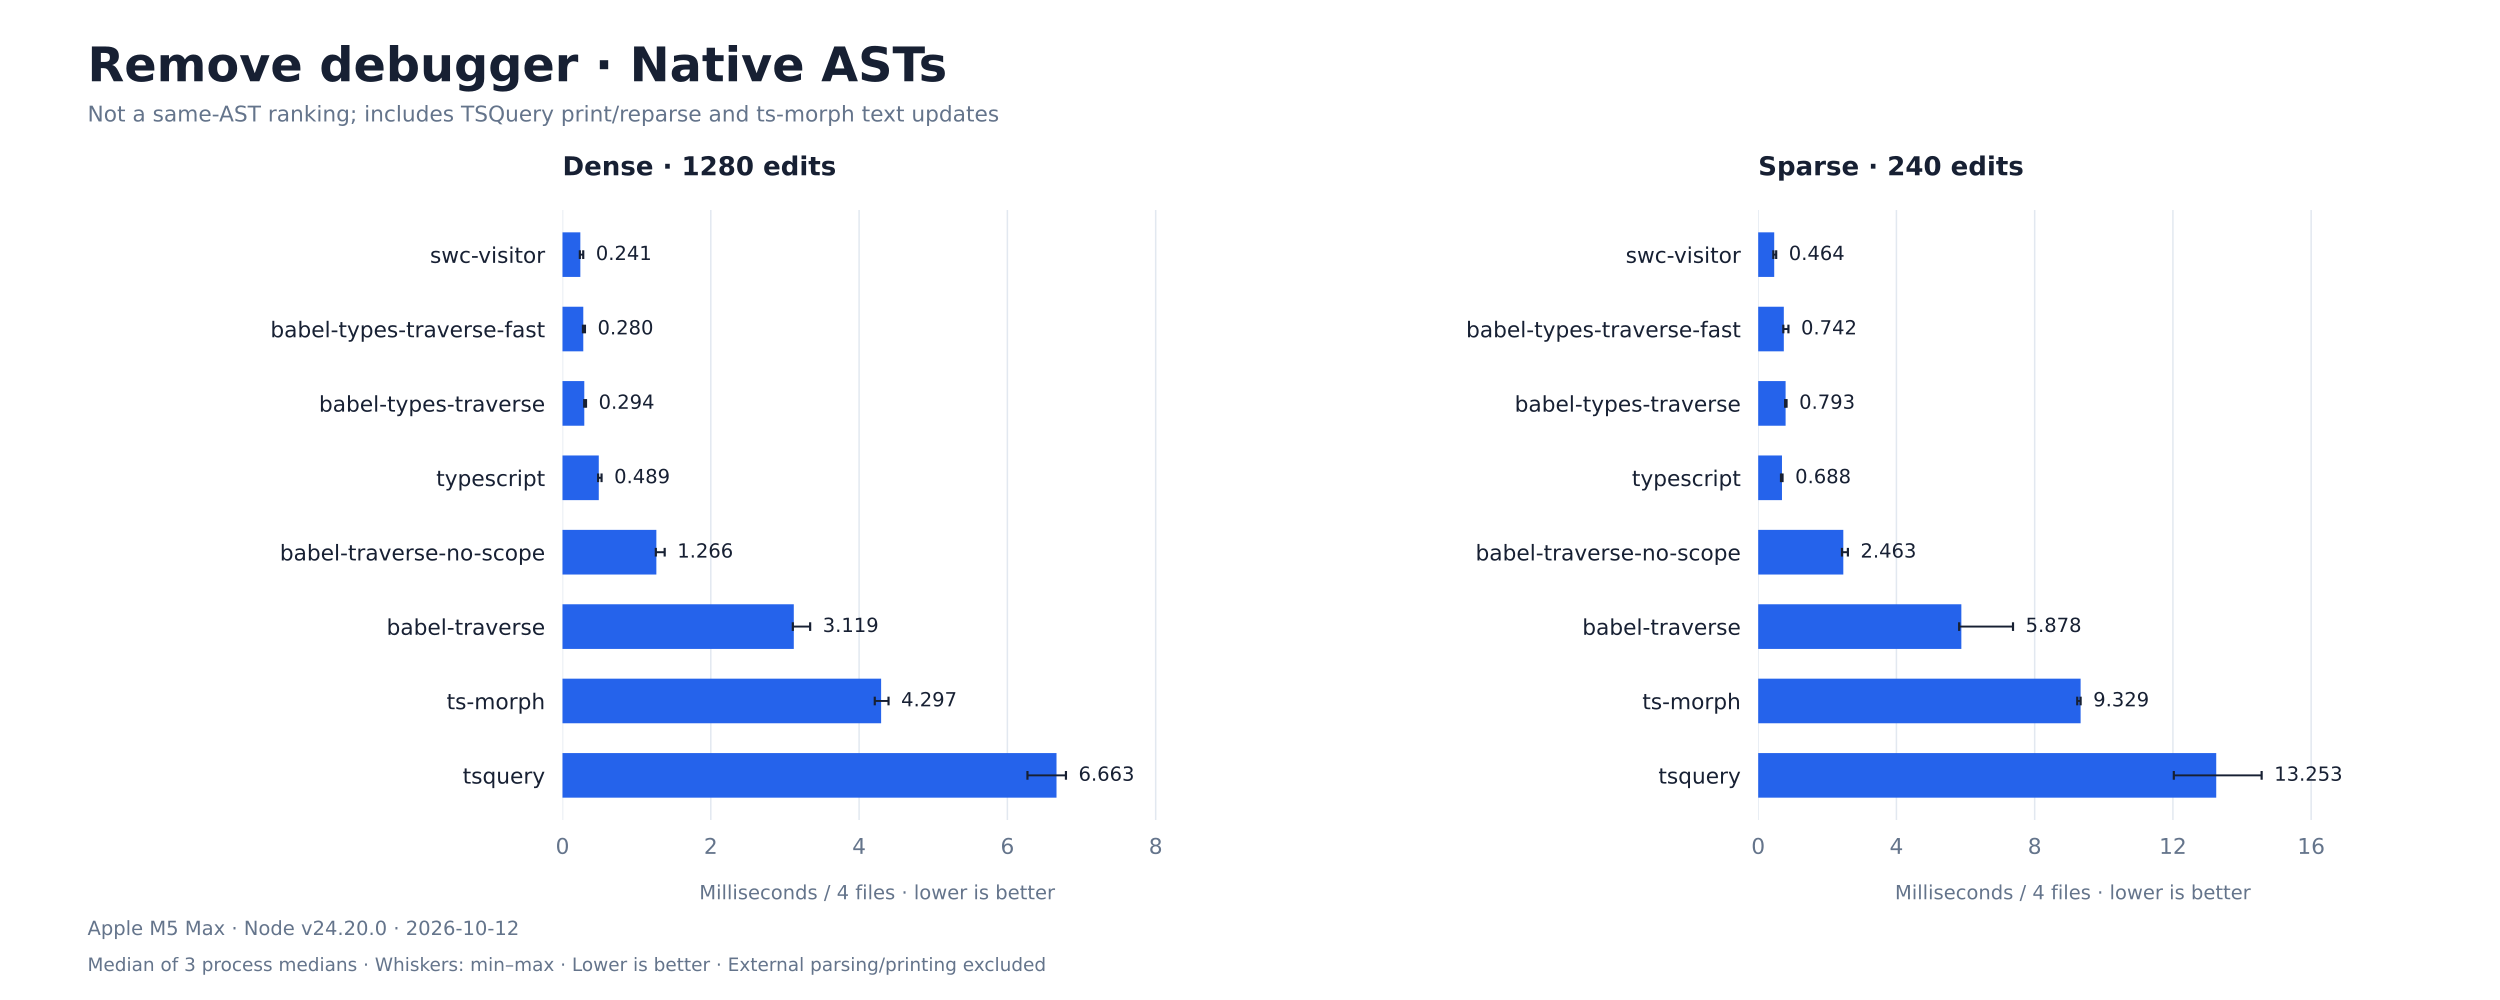
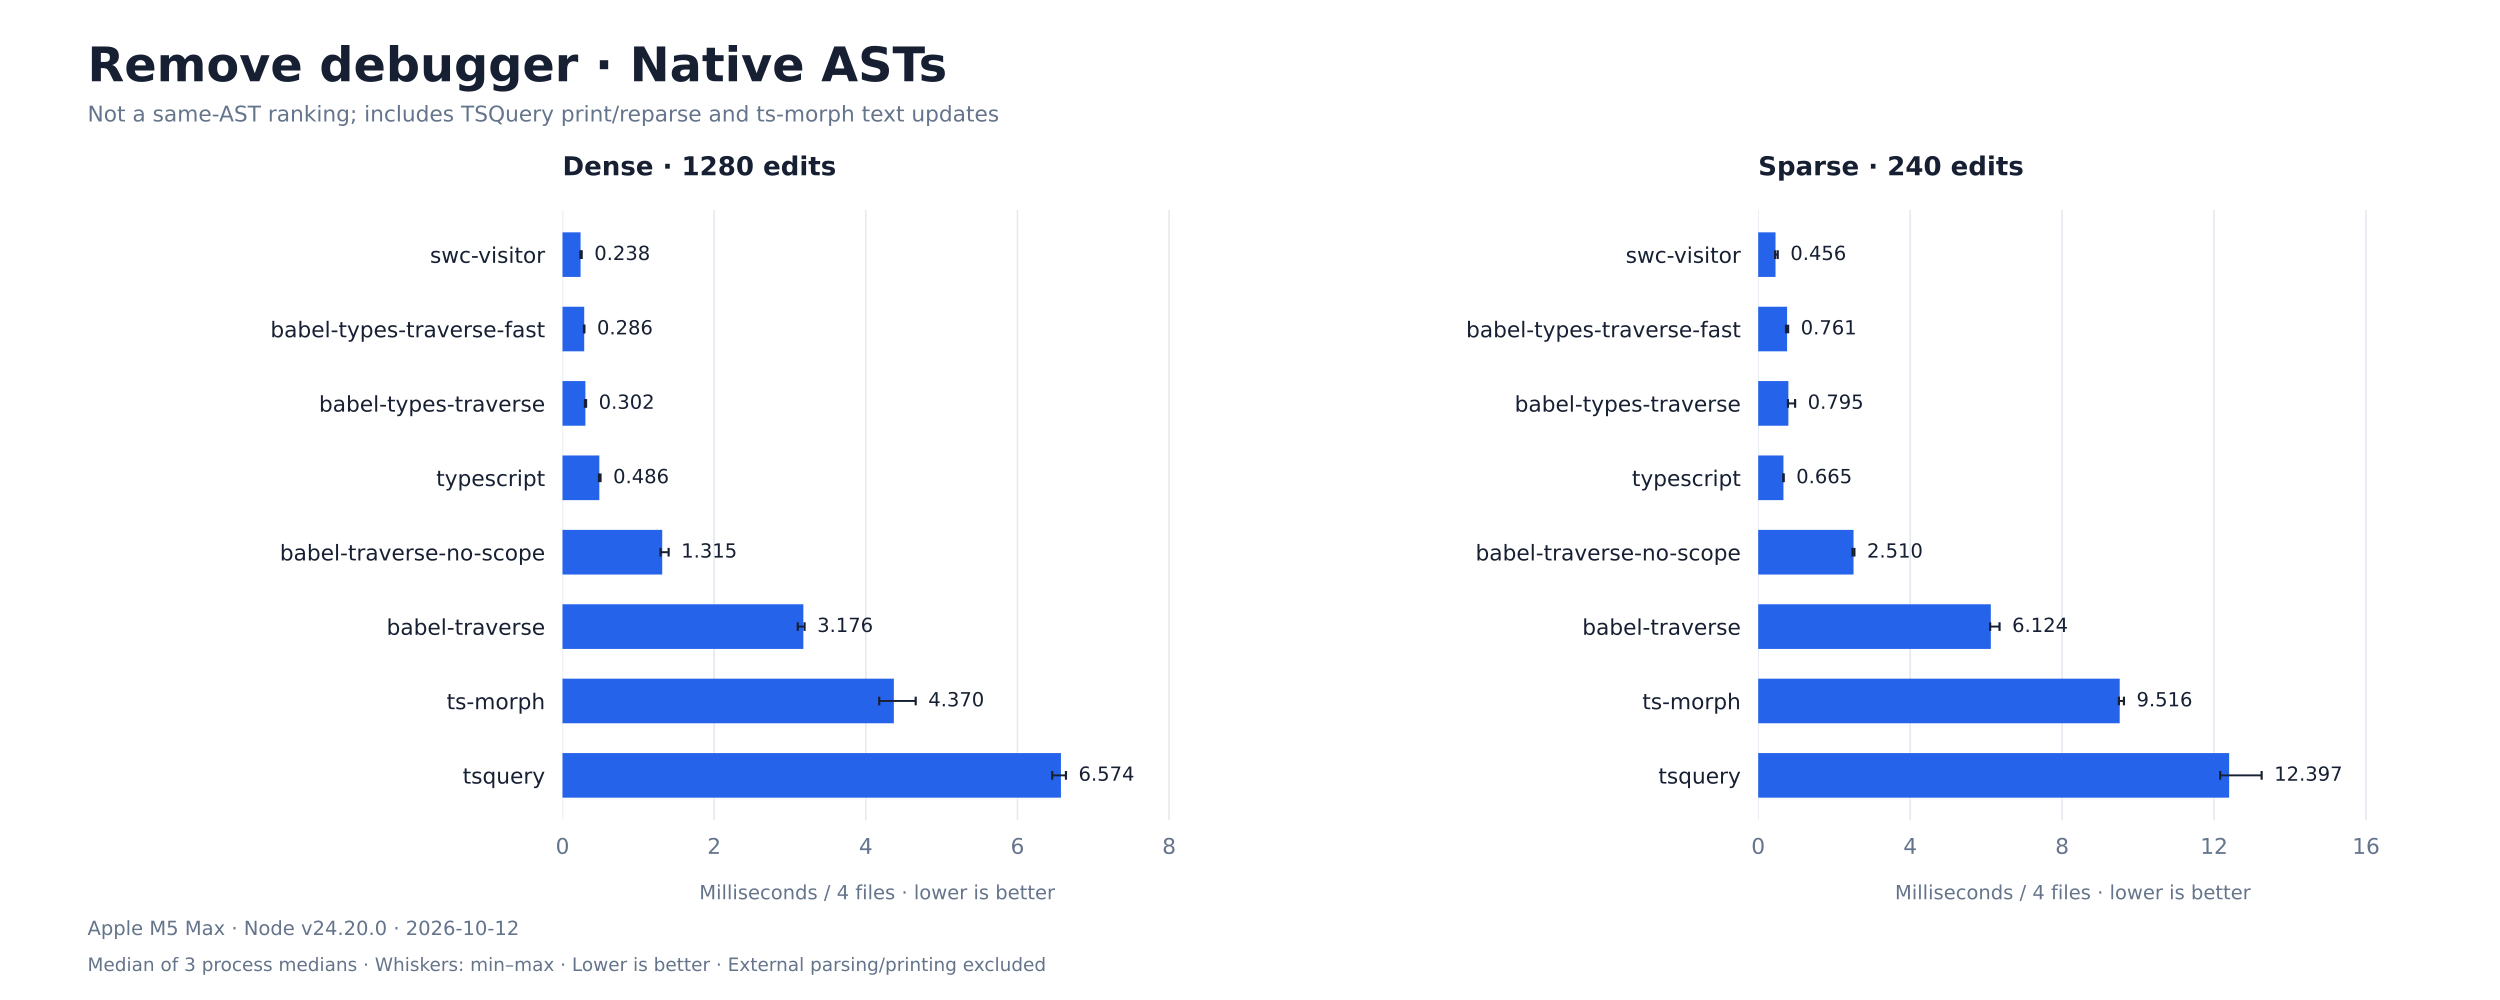
<svg xmlns="http://www.w3.org/2000/svg" xmlns:xlink="http://www.w3.org/1999/xlink" width="1152pt" height="460.8pt" viewBox="0 0 1152 460.8" version="1.1">
  <defs>
    <style type="text/css">*{stroke-linejoin: round; stroke-linecap: butt}</style>
  </defs>
  <g id="figure_1">
    <g id="patch_1">
      <path d="M 0 460.8 L 1152 460.8 L 1152 0 L 0 0 z " style="fill: #ffffff" />
    </g>
    <g id="axes_1">
      <g id="patch_2">
        <path d="M 259.2 377.856 L 549.186 377.856 L 549.186 96.768 L 259.2 96.768 z " style="fill: #ffffff" />
      </g>
      <g id="matplotlib.axis_1">
        <g id="xtick_1">
          <g id="line2d_1">
            <path d="M 259.2 377.856 L 259.2 96.768 " clip-path="url(#p7ad6d17c55)" style="fill: none; stroke: #e2e8f0; stroke-width: 0.7; stroke-linecap: square" />
          </g>
          <g id="line2d_2" />
          <g id="text_1">
            <text style="fill: #64748b; font: 10px 'DejaVu Sans'; text-anchor: middle" x="259.2" y="393.454" transform="rotate(-0 259.2 393.4544)">0</text>
          </g>
        </g>
        <g id="xtick_2">
          <g id="line2d_3">
-             <path d="M 327.534 377.856 L 327.534 96.768 " clip-path="url(#p7ad6d17c55)" style="fill: none; stroke: #e2e8f0; stroke-width: 0.7; stroke-linecap: square" />
+             <path d="M 329.081 377.856 L 329.081 96.768 " clip-path="url(#p7ad6d17c55)" style="fill: none; stroke: #e2e8f0; stroke-width: 0.7; stroke-linecap: square" />
          </g>
          <g id="line2d_4" />
          <g id="text_2">
-             <text style="fill: #64748b; font: 10px 'DejaVu Sans'; text-anchor: middle" x="327.534" y="393.454" transform="rotate(-0 327.5342 393.4544)">2</text>
+             <text style="fill: #64748b; font: 10px 'DejaVu Sans'; text-anchor: middle" x="329.081" y="393.454" transform="rotate(-0 329.0812 393.4544)">2</text>
          </g>
        </g>
        <g id="xtick_3">
          <g id="line2d_5">
-             <path d="M 395.868 377.856 L 395.868 96.768 " clip-path="url(#p7ad6d17c55)" style="fill: none; stroke: #e2e8f0; stroke-width: 0.7; stroke-linecap: square" />
+             <path d="M 398.962 377.856 L 398.962 96.768 " clip-path="url(#p7ad6d17c55)" style="fill: none; stroke: #e2e8f0; stroke-width: 0.7; stroke-linecap: square" />
          </g>
          <g id="line2d_6" />
          <g id="text_3">
-             <text style="fill: #64748b; font: 10px 'DejaVu Sans'; text-anchor: middle" x="395.868" y="393.454" transform="rotate(-0 395.8684 393.4544)">4</text>
+             <text style="fill: #64748b; font: 10px 'DejaVu Sans'; text-anchor: middle" x="398.962" y="393.454" transform="rotate(-0 398.9625 393.4544)">4</text>
          </g>
        </g>
        <g id="xtick_4">
          <g id="line2d_7">
-             <path d="M 464.203 377.856 L 464.203 96.768 " clip-path="url(#p7ad6d17c55)" style="fill: none; stroke: #e2e8f0; stroke-width: 0.7; stroke-linecap: square" />
+             <path d="M 468.844 377.856 L 468.844 96.768 " clip-path="url(#p7ad6d17c55)" style="fill: none; stroke: #e2e8f0; stroke-width: 0.7; stroke-linecap: square" />
          </g>
          <g id="line2d_8" />
          <g id="text_4">
-             <text style="fill: #64748b; font: 10px 'DejaVu Sans'; text-anchor: middle" x="464.203" y="393.454" transform="rotate(-0 464.2026 393.4544)">6</text>
+             <text style="fill: #64748b; font: 10px 'DejaVu Sans'; text-anchor: middle" x="468.844" y="393.454" transform="rotate(-0 468.8437 393.4544)">6</text>
          </g>
        </g>
        <g id="xtick_5">
          <g id="line2d_9">
-             <path d="M 532.537 377.856 L 532.537 96.768 " clip-path="url(#p7ad6d17c55)" style="fill: none; stroke: #e2e8f0; stroke-width: 0.7; stroke-linecap: square" />
+             <path d="M 538.725 377.856 L 538.725 96.768 " clip-path="url(#p7ad6d17c55)" style="fill: none; stroke: #e2e8f0; stroke-width: 0.7; stroke-linecap: square" />
          </g>
          <g id="line2d_10" />
          <g id="text_5">
-             <text style="fill: #64748b; font: 10px 'DejaVu Sans'; text-anchor: middle" x="532.537" y="393.454" transform="rotate(-0 532.5369 393.4544)">8</text>
+             <text style="fill: #64748b; font: 10px 'DejaVu Sans'; text-anchor: middle" x="538.725" y="393.454" transform="rotate(-0 538.7249 393.4544)">8</text>
          </g>
        </g>
        <g id="text_6">
          <text style="fill: #64748b; font: 9px 'DejaVu Sans'; text-anchor: middle" x="404.193" y="414.373" transform="rotate(-0 404.1931 414.3727)">Milliseconds / 4 files · lower is better</text>
        </g>
      </g>
      <g id="matplotlib.axis_2">
        <g id="ytick_1">
          <g id="line2d_11" />
          <g id="text_7">
            <text style="fill: #172033; font: 10px 'DejaVu Sans'; text-anchor: end" x="251.2" y="121.135" transform="rotate(-0 251.2 121.1346)">swc-visitor</text>
          </g>
        </g>
        <g id="ytick_2">
          <g id="line2d_12" />
          <g id="text_8">
            <text style="fill: #172033; font: 10px 'DejaVu Sans'; text-anchor: end" x="251.2" y="155.414" transform="rotate(-0 251.2 155.4137)">babel-types-traverse-fast</text>
          </g>
        </g>
        <g id="ytick_3">
          <g id="line2d_13" />
          <g id="text_9">
            <text style="fill: #172033; font: 10px 'DejaVu Sans'; text-anchor: end" x="251.2" y="189.693" transform="rotate(-0 251.2 189.6927)">babel-types-traverse</text>
          </g>
        </g>
        <g id="ytick_4">
          <g id="line2d_14" />
          <g id="text_10">
            <text style="fill: #172033; font: 10px 'DejaVu Sans'; text-anchor: end" x="251.2" y="223.972" transform="rotate(-0 251.2 223.9717)">typescript</text>
          </g>
        </g>
        <g id="ytick_5">
          <g id="line2d_15" />
          <g id="text_11">
            <text style="fill: #172033; font: 10px 'DejaVu Sans'; text-anchor: end" x="251.2" y="258.251" transform="rotate(-0 251.2 258.2507)">babel-traverse-no-scope</text>
          </g>
        </g>
        <g id="ytick_6">
          <g id="line2d_16" />
          <g id="text_12">
            <text style="fill: #172033; font: 10px 'DejaVu Sans'; text-anchor: end" x="251.2" y="292.53" transform="rotate(-0 251.2 292.5298)">babel-traverse</text>
          </g>
        </g>
        <g id="ytick_7">
          <g id="line2d_17" />
          <g id="text_13">
            <text style="fill: #172033; font: 10px 'DejaVu Sans'; text-anchor: end" x="251.2" y="326.809" transform="rotate(-0 251.2 326.8088)">ts-morph</text>
          </g>
        </g>
        <g id="ytick_8">
          <g id="line2d_18" />
          <g id="text_14">
            <text style="fill: #172033; font: 10px 'DejaVu Sans'; text-anchor: end" x="251.2" y="361.088" transform="rotate(-0 251.2 361.0878)">tsquery</text>
          </g>
        </g>
      </g>
      <g id="patch_3">
-         <path d="M 259.2 107.052 L 267.421 107.052 L 267.421 127.619 L 259.2 127.619 z " clip-path="url(#p7ad6d17c55)" style="fill: #2563eb" />
+         <path d="M 259.2 107.052 L 267.531 107.052 L 267.531 127.619 L 259.2 127.619 z " clip-path="url(#p7ad6d17c55)" style="fill: #2563eb" />
      </g>
      <g id="patch_4">
-         <path d="M 259.2 141.331 L 268.777 141.331 L 268.777 161.898 L 259.2 161.898 z " clip-path="url(#p7ad6d17c55)" style="fill: #2563eb" />
+         <path d="M 259.2 141.331 L 269.208 141.331 L 269.208 161.898 L 259.2 161.898 z " clip-path="url(#p7ad6d17c55)" style="fill: #2563eb" />
      </g>
      <g id="patch_5">
-         <path d="M 259.2 175.61 L 269.242 175.61 L 269.242 196.177 L 259.2 196.177 z " clip-path="url(#p7ad6d17c55)" style="fill: #2563eb" />
+         <path d="M 259.2 175.61 L 269.751 175.61 L 269.751 196.177 L 259.2 196.177 z " clip-path="url(#p7ad6d17c55)" style="fill: #2563eb" />
      </g>
      <g id="patch_6">
-         <path d="M 259.2 209.889 L 275.921 209.889 L 275.921 230.456 L 259.2 230.456 z " clip-path="url(#p7ad6d17c55)" style="fill: #2563eb" />
+         <path d="M 259.2 209.889 L 276.166 209.889 L 276.166 230.456 L 259.2 230.456 z " clip-path="url(#p7ad6d17c55)" style="fill: #2563eb" />
      </g>
      <g id="patch_7">
-         <path d="M 259.2 244.168 L 302.45 244.168 L 302.45 264.735 L 259.2 264.735 z " clip-path="url(#p7ad6d17c55)" style="fill: #2563eb" />
+         <path d="M 259.2 244.168 L 305.152 244.168 L 305.152 264.735 L 259.2 264.735 z " clip-path="url(#p7ad6d17c55)" style="fill: #2563eb" />
      </g>
      <g id="patch_8">
-         <path d="M 259.2 278.447 L 365.78 278.447 L 365.78 299.014 L 259.2 299.014 z " clip-path="url(#p7ad6d17c55)" style="fill: #2563eb" />
+         <path d="M 259.2 278.447 L 370.187 278.447 L 370.187 299.014 L 259.2 299.014 z " clip-path="url(#p7ad6d17c55)" style="fill: #2563eb" />
      </g>
      <g id="patch_9">
-         <path d="M 259.2 312.726 L 406.02 312.726 L 406.02 333.293 L 259.2 333.293 z " clip-path="url(#p7ad6d17c55)" style="fill: #2563eb" />
+         <path d="M 259.2 312.726 L 411.885 312.726 L 411.885 333.293 L 259.2 333.293 z " clip-path="url(#p7ad6d17c55)" style="fill: #2563eb" />
      </g>
      <g id="patch_10">
-         <path d="M 259.2 347.005 L 486.843 347.005 L 486.843 367.572 L 259.2 367.572 z " clip-path="url(#p7ad6d17c55)" style="fill: #2563eb" />
+         <path d="M 259.2 347.005 L 488.885 347.005 L 488.885 367.572 L 259.2 367.572 z " clip-path="url(#p7ad6d17c55)" style="fill: #2563eb" />
      </g>
      <g id="text_15">
-         <text style="fill: #172033; font: 9px 'DejaVu Sans'; text-anchor: start" x="274.556" y="119.819" transform="rotate(-0 274.5558 119.8189)">0.241</text>
+         <text style="fill: #172033; font: 9px 'DejaVu Sans'; text-anchor: start" x="273.848" y="119.819" transform="rotate(-0 273.8485 119.8189)">0.238</text>
      </g>
      <g id="text_16">
-         <text style="fill: #172033; font: 9px 'DejaVu Sans'; text-anchor: start" x="275.344" y="154.098" transform="rotate(-0 275.3438 154.0979)">0.280</text>
+         <text style="fill: #172033; font: 9px 'DejaVu Sans'; text-anchor: start" x="275.084" y="154.098" transform="rotate(-0 275.0837 154.0979)">0.286</text>
      </g>
      <g id="text_17">
-         <text style="fill: #172033; font: 9px 'DejaVu Sans'; text-anchor: start" x="275.835" y="188.377" transform="rotate(-0 275.835 188.3769)">0.294</text>
+         <text style="fill: #172033; font: 9px 'DejaVu Sans'; text-anchor: start" x="275.866" y="188.377" transform="rotate(-0 275.8662 188.3769)">0.302</text>
      </g>
      <g id="text_18">
-         <text style="fill: #172033; font: 9px 'DejaVu Sans'; text-anchor: start" x="282.996" y="222.656" transform="rotate(-0 282.9958 222.6559)">0.489</text>
+         <text style="fill: #172033; font: 9px 'DejaVu Sans'; text-anchor: start" x="282.52" y="222.656" transform="rotate(-0 282.5203 222.6559)">0.486</text>
      </g>
      <g id="text_19">
-         <text style="fill: #172033; font: 9px 'DejaVu Sans'; text-anchor: start" x="312.086" y="256.935" transform="rotate(-0 312.0856 256.935)">1.266</text>
+         <text style="fill: #172033; font: 9px 'DejaVu Sans'; text-anchor: start" x="313.901" y="256.935" transform="rotate(-0 313.9013 256.935)">1.315</text>
      </g>
      <g id="text_20">
-         <text style="fill: #172033; font: 9px 'DejaVu Sans'; text-anchor: start" x="379.114" y="291.214" transform="rotate(-0 379.1143 291.214)">3.119</text>
+         <text style="fill: #172033; font: 9px 'DejaVu Sans'; text-anchor: start" x="376.553" y="291.214" transform="rotate(-0 376.5535 291.214)">3.176</text>
      </g>
      <g id="text_21">
-         <text style="fill: #172033; font: 9px 'DejaVu Sans'; text-anchor: start" x="415.232" y="325.493" transform="rotate(-0 415.2317 325.493)">4.297</text>
+         <text style="fill: #172033; font: 9px 'DejaVu Sans'; text-anchor: start" x="427.755" y="325.493" transform="rotate(-0 427.7553 325.493)">4.370</text>
      </g>
      <g id="text_22">
-         <text style="fill: #172033; font: 9px 'DejaVu Sans'; text-anchor: start" x="496.989" y="359.772" transform="rotate(-0 496.9887 359.772)">6.663</text>
+         <text style="fill: #172033; font: 9px 'DejaVu Sans'; text-anchor: start" x="496.989" y="359.772" transform="rotate(-0 496.9887 359.772)">6.574</text>
      </g>
      <g id="text_23">
        <text style="fill: #172033; font: 700 12px 'DejaVu Sans'; text-anchor: start" x="259.2" y="80.768" transform="rotate(-0 259.2 80.768)">Dense · 1280 edits</text>
      </g>
      <g id="LineCollection_1">
-         <path d="M 267.194 117.335 L 268.756 117.335 " clip-path="url(#p7ad6d17c55)" style="fill: none; stroke: #172033; stroke-width: 0.9" />
-         <path d="M 268.619 151.614 L 269.544 151.614 " clip-path="url(#p7ad6d17c55)" style="fill: none; stroke: #172033; stroke-width: 0.9" />
-         <path d="M 269.198 185.893 L 270.035 185.893 " clip-path="url(#p7ad6d17c55)" style="fill: none; stroke: #172033; stroke-width: 0.9" />
-         <path d="M 275.604 220.172 L 277.196 220.172 " clip-path="url(#p7ad6d17c55)" style="fill: none; stroke: #172033; stroke-width: 0.9" />
-         <path d="M 302.207 254.452 L 306.286 254.452 " clip-path="url(#p7ad6d17c55)" style="fill: none; stroke: #172033; stroke-width: 0.9" />
-         <path d="M 365.333 288.731 L 373.315 288.731 " clip-path="url(#p7ad6d17c55)" style="fill: none; stroke: #172033; stroke-width: 0.9" />
-         <path d="M 403.095 323.01 L 409.432 323.01 " clip-path="url(#p7ad6d17c55)" style="fill: none; stroke: #172033; stroke-width: 0.9" />
-         <path d="M 473.454 357.289 L 491.189 357.289 " clip-path="url(#p7ad6d17c55)" style="fill: none; stroke: #172033; stroke-width: 0.9" />
+         <path d="M 267.461 117.335 L 268.049 117.335 " clip-path="url(#p7ad6d17c55)" style="fill: none; stroke: #172033; stroke-width: 0.9" />
+         <path d="M 269.088 151.614 L 269.284 151.614 " clip-path="url(#p7ad6d17c55)" style="fill: none; stroke: #172033; stroke-width: 0.9" />
+         <path d="M 269.54 185.893 L 270.067 185.893 " clip-path="url(#p7ad6d17c55)" style="fill: none; stroke: #172033; stroke-width: 0.9" />
+         <path d="M 275.99 220.172 L 276.721 220.172 " clip-path="url(#p7ad6d17c55)" style="fill: none; stroke: #172033; stroke-width: 0.9" />
+         <path d="M 304.372 254.452 L 308.102 254.452 " clip-path="url(#p7ad6d17c55)" style="fill: none; stroke: #172033; stroke-width: 0.9" />
+         <path d="M 367.616 288.731 L 370.754 288.731 " clip-path="url(#p7ad6d17c55)" style="fill: none; stroke: #172033; stroke-width: 0.9" />
+         <path d="M 405.141 323.01 L 421.956 323.01 " clip-path="url(#p7ad6d17c55)" style="fill: none; stroke: #172033; stroke-width: 0.9" />
+         <path d="M 484.872 357.289 L 491.189 357.289 " clip-path="url(#p7ad6d17c55)" style="fill: none; stroke: #172033; stroke-width: 0.9" />
      </g>
      <g id="line2d_19">
        <defs>
          <path id="m82ea546049" d="M 0 2 L 0 -2 " style="stroke: #172033" />
        </defs>
        <g clip-path="url(#p7ad6d17c55)">
-           <use xlink:href="#m82ea546049" x="267.194" y="117.335" style="fill: #172033; stroke: #172033" />
-           <use xlink:href="#m82ea546049" x="268.619" y="151.614" style="fill: #172033; stroke: #172033" />
-           <use xlink:href="#m82ea546049" x="269.198" y="185.893" style="fill: #172033; stroke: #172033" />
-           <use xlink:href="#m82ea546049" x="275.604" y="220.172" style="fill: #172033; stroke: #172033" />
-           <use xlink:href="#m82ea546049" x="302.207" y="254.452" style="fill: #172033; stroke: #172033" />
-           <use xlink:href="#m82ea546049" x="365.333" y="288.731" style="fill: #172033; stroke: #172033" />
-           <use xlink:href="#m82ea546049" x="403.095" y="323.01" style="fill: #172033; stroke: #172033" />
-           <use xlink:href="#m82ea546049" x="473.454" y="357.289" style="fill: #172033; stroke: #172033" />
+           <use xlink:href="#m82ea546049" x="267.461" y="117.335" style="fill: #172033; stroke: #172033" />
+           <use xlink:href="#m82ea546049" x="269.088" y="151.614" style="fill: #172033; stroke: #172033" />
+           <use xlink:href="#m82ea546049" x="269.54" y="185.893" style="fill: #172033; stroke: #172033" />
+           <use xlink:href="#m82ea546049" x="275.99" y="220.172" style="fill: #172033; stroke: #172033" />
+           <use xlink:href="#m82ea546049" x="304.372" y="254.452" style="fill: #172033; stroke: #172033" />
+           <use xlink:href="#m82ea546049" x="367.616" y="288.731" style="fill: #172033; stroke: #172033" />
+           <use xlink:href="#m82ea546049" x="405.141" y="323.01" style="fill: #172033; stroke: #172033" />
+           <use xlink:href="#m82ea546049" x="484.872" y="357.289" style="fill: #172033; stroke: #172033" />
        </g>
      </g>
      <g id="line2d_20">
        <g clip-path="url(#p7ad6d17c55)">
-           <use xlink:href="#m82ea546049" x="268.756" y="117.335" style="fill: #172033; stroke: #172033" />
-           <use xlink:href="#m82ea546049" x="269.544" y="151.614" style="fill: #172033; stroke: #172033" />
-           <use xlink:href="#m82ea546049" x="270.035" y="185.893" style="fill: #172033; stroke: #172033" />
-           <use xlink:href="#m82ea546049" x="277.196" y="220.172" style="fill: #172033; stroke: #172033" />
-           <use xlink:href="#m82ea546049" x="306.286" y="254.452" style="fill: #172033; stroke: #172033" />
-           <use xlink:href="#m82ea546049" x="373.315" y="288.731" style="fill: #172033; stroke: #172033" />
-           <use xlink:href="#m82ea546049" x="409.432" y="323.01" style="fill: #172033; stroke: #172033" />
+           <use xlink:href="#m82ea546049" x="268.049" y="117.335" style="fill: #172033; stroke: #172033" />
+           <use xlink:href="#m82ea546049" x="269.284" y="151.614" style="fill: #172033; stroke: #172033" />
+           <use xlink:href="#m82ea546049" x="270.067" y="185.893" style="fill: #172033; stroke: #172033" />
+           <use xlink:href="#m82ea546049" x="276.721" y="220.172" style="fill: #172033; stroke: #172033" />
+           <use xlink:href="#m82ea546049" x="308.102" y="254.452" style="fill: #172033; stroke: #172033" />
+           <use xlink:href="#m82ea546049" x="370.754" y="288.731" style="fill: #172033; stroke: #172033" />
+           <use xlink:href="#m82ea546049" x="421.956" y="323.01" style="fill: #172033; stroke: #172033" />
          <use xlink:href="#m82ea546049" x="491.189" y="357.289" style="fill: #172033; stroke: #172033" />
        </g>
      </g>
    </g>
    <g id="axes_2">
      <g id="patch_11">
        <path d="M 810.174 377.856 L 1100.16 377.856 L 1100.16 96.768 L 810.174 96.768 z " style="fill: #ffffff" />
      </g>
      <g id="matplotlib.axis_3">
        <g id="xtick_6">
          <g id="line2d_21">
            <path d="M 810.174 377.856 L 810.174 96.768 " clip-path="url(#p70b5d48625)" style="fill: none; stroke: #e2e8f0; stroke-width: 0.7; stroke-linecap: square" />
          </g>
          <g id="line2d_22" />
          <g id="text_24">
            <text style="fill: #64748b; font: 10px 'DejaVu Sans'; text-anchor: middle" x="810.174" y="393.454" transform="rotate(-0 810.1738 393.4544)">0</text>
          </g>
        </g>
        <g id="xtick_7">
          <g id="line2d_23">
-             <path d="M 873.875 377.856 L 873.875 96.768 " clip-path="url(#p70b5d48625)" style="fill: none; stroke: #e2e8f0; stroke-width: 0.7; stroke-linecap: square" />
+             <path d="M 880.196 377.856 L 880.196 96.768 " clip-path="url(#p70b5d48625)" style="fill: none; stroke: #e2e8f0; stroke-width: 0.7; stroke-linecap: square" />
          </g>
          <g id="line2d_24" />
          <g id="text_25">
-             <text style="fill: #64748b; font: 10px 'DejaVu Sans'; text-anchor: middle" x="873.875" y="393.454" transform="rotate(-0 873.875 393.4544)">4</text>
+             <text style="fill: #64748b; font: 10px 'DejaVu Sans'; text-anchor: middle" x="880.196" y="393.454" transform="rotate(-0 880.1963 393.4544)">4</text>
          </g>
        </g>
        <g id="xtick_8">
          <g id="line2d_25">
-             <path d="M 937.576 377.856 L 937.576 96.768 " clip-path="url(#p70b5d48625)" style="fill: none; stroke: #e2e8f0; stroke-width: 0.7; stroke-linecap: square" />
+             <path d="M 950.219 377.856 L 950.219 96.768 " clip-path="url(#p70b5d48625)" style="fill: none; stroke: #e2e8f0; stroke-width: 0.7; stroke-linecap: square" />
          </g>
          <g id="line2d_26" />
          <g id="text_26">
-             <text style="fill: #64748b; font: 10px 'DejaVu Sans'; text-anchor: middle" x="937.576" y="393.454" transform="rotate(-0 937.5763 393.4544)">8</text>
+             <text style="fill: #64748b; font: 10px 'DejaVu Sans'; text-anchor: middle" x="950.219" y="393.454" transform="rotate(-0 950.2188 393.4544)">8</text>
          </g>
        </g>
        <g id="xtick_9">
          <g id="line2d_27">
-             <path d="M 1001.278 377.856 L 1001.278 96.768 " clip-path="url(#p70b5d48625)" style="fill: none; stroke: #e2e8f0; stroke-width: 0.7; stroke-linecap: square" />
+             <path d="M 1020.241 377.856 L 1020.241 96.768 " clip-path="url(#p70b5d48625)" style="fill: none; stroke: #e2e8f0; stroke-width: 0.7; stroke-linecap: square" />
          </g>
          <g id="line2d_28" />
          <g id="text_27">
-             <text style="fill: #64748b; font: 10px 'DejaVu Sans'; text-anchor: middle" x="1001.278" y="393.454" transform="rotate(-0 1001.278 393.4544)">12</text>
+             <text style="fill: #64748b; font: 10px 'DejaVu Sans'; text-anchor: middle" x="1020.241" y="393.454" transform="rotate(-0 1020.241 393.4544)">12</text>
          </g>
        </g>
        <g id="xtick_10">
          <g id="line2d_29">
-             <path d="M 1064.979 377.856 L 1064.979 96.768 " clip-path="url(#p70b5d48625)" style="fill: none; stroke: #e2e8f0; stroke-width: 0.7; stroke-linecap: square" />
+             <path d="M 1090.264 377.856 L 1090.264 96.768 " clip-path="url(#p70b5d48625)" style="fill: none; stroke: #e2e8f0; stroke-width: 0.7; stroke-linecap: square" />
          </g>
          <g id="line2d_30" />
          <g id="text_28">
-             <text style="fill: #64748b; font: 10px 'DejaVu Sans'; text-anchor: middle" x="1064.979" y="393.454" transform="rotate(-0 1064.979 393.4544)">16</text>
+             <text style="fill: #64748b; font: 10px 'DejaVu Sans'; text-anchor: middle" x="1090.264" y="393.454" transform="rotate(-0 1090.264 393.4544)">16</text>
          </g>
        </g>
        <g id="text_29">
          <text style="fill: #64748b; font: 9px 'DejaVu Sans'; text-anchor: middle" x="955.167" y="414.373" transform="rotate(-0 955.1669 414.3727)">Milliseconds / 4 files · lower is better</text>
        </g>
      </g>
      <g id="matplotlib.axis_4">
        <g id="ytick_9">
          <g id="line2d_31" />
          <g id="text_30">
            <text style="fill: #172033; font: 10px 'DejaVu Sans'; text-anchor: end" x="802.174" y="121.135" transform="rotate(-0 802.1738 121.1346)">swc-visitor</text>
          </g>
        </g>
        <g id="ytick_10">
          <g id="line2d_32" />
          <g id="text_31">
            <text style="fill: #172033; font: 10px 'DejaVu Sans'; text-anchor: end" x="802.174" y="155.414" transform="rotate(-0 802.1738 155.4137)">babel-types-traverse-fast</text>
          </g>
        </g>
        <g id="ytick_11">
          <g id="line2d_33" />
          <g id="text_32">
            <text style="fill: #172033; font: 10px 'DejaVu Sans'; text-anchor: end" x="802.174" y="189.693" transform="rotate(-0 802.1738 189.6927)">babel-types-traverse</text>
          </g>
        </g>
        <g id="ytick_12">
          <g id="line2d_34" />
          <g id="text_33">
            <text style="fill: #172033; font: 10px 'DejaVu Sans'; text-anchor: end" x="802.174" y="223.972" transform="rotate(-0 802.1738 223.9717)">typescript</text>
          </g>
        </g>
        <g id="ytick_13">
          <g id="line2d_35" />
          <g id="text_34">
            <text style="fill: #172033; font: 10px 'DejaVu Sans'; text-anchor: end" x="802.174" y="258.251" transform="rotate(-0 802.1738 258.2507)">babel-traverse-no-scope</text>
          </g>
        </g>
        <g id="ytick_14">
          <g id="line2d_36" />
          <g id="text_35">
            <text style="fill: #172033; font: 10px 'DejaVu Sans'; text-anchor: end" x="802.174" y="292.53" transform="rotate(-0 802.1738 292.5298)">babel-traverse</text>
          </g>
        </g>
        <g id="ytick_15">
          <g id="line2d_37" />
          <g id="text_36">
            <text style="fill: #172033; font: 10px 'DejaVu Sans'; text-anchor: end" x="802.174" y="326.809" transform="rotate(-0 802.1738 326.8088)">ts-morph</text>
          </g>
        </g>
        <g id="ytick_16">
          <g id="line2d_38" />
          <g id="text_37">
            <text style="fill: #172033; font: 10px 'DejaVu Sans'; text-anchor: end" x="802.174" y="361.088" transform="rotate(-0 802.1738 361.0878)">tsquery</text>
          </g>
        </g>
      </g>
      <g id="patch_12">
-         <path d="M 810.174 107.052 L 817.559 107.052 L 817.559 127.619 L 810.174 127.619 z " clip-path="url(#p70b5d48625)" style="fill: #2563eb" />
+         <path d="M 810.174 107.052 L 818.158 107.052 L 818.158 127.619 L 810.174 127.619 z " clip-path="url(#p70b5d48625)" style="fill: #2563eb" />
      </g>
      <g id="patch_13">
-         <path d="M 810.174 141.331 L 821.985 141.331 L 821.985 161.898 L 810.174 161.898 z " clip-path="url(#p70b5d48625)" style="fill: #2563eb" />
+         <path d="M 810.174 141.331 L 823.492 141.331 L 823.492 161.898 L 810.174 161.898 z " clip-path="url(#p70b5d48625)" style="fill: #2563eb" />
      </g>
      <g id="patch_14">
-         <path d="M 810.174 175.61 L 822.807 175.61 L 822.807 196.177 L 810.174 196.177 z " clip-path="url(#p70b5d48625)" style="fill: #2563eb" />
+         <path d="M 810.174 175.61 L 824.084 175.61 L 824.084 196.177 L 810.174 196.177 z " clip-path="url(#p70b5d48625)" style="fill: #2563eb" />
      </g>
      <g id="patch_15">
-         <path d="M 810.174 209.889 L 821.137 209.889 L 821.137 230.456 L 810.174 230.456 z " clip-path="url(#p70b5d48625)" style="fill: #2563eb" />
+         <path d="M 810.174 209.889 L 821.81 209.889 L 821.81 230.456 L 810.174 230.456 z " clip-path="url(#p70b5d48625)" style="fill: #2563eb" />
      </g>
      <g id="patch_16">
-         <path d="M 810.174 244.168 L 849.397 244.168 L 849.397 264.735 L 810.174 264.735 z " clip-path="url(#p70b5d48625)" style="fill: #2563eb" />
+         <path d="M 810.174 244.168 L 854.111 244.168 L 854.111 264.735 L 810.174 264.735 z " clip-path="url(#p70b5d48625)" style="fill: #2563eb" />
      </g>
      <g id="patch_17">
-         <path d="M 810.174 278.447 L 903.791 278.447 L 903.791 299.014 L 810.174 299.014 z " clip-path="url(#p70b5d48625)" style="fill: #2563eb" />
+         <path d="M 810.174 278.447 L 917.372 278.447 L 917.372 299.014 L 810.174 299.014 z " clip-path="url(#p70b5d48625)" style="fill: #2563eb" />
      </g>
      <g id="patch_18">
-         <path d="M 810.174 312.726 L 958.748 312.726 L 958.748 333.293 L 810.174 333.293 z " clip-path="url(#p70b5d48625)" style="fill: #2563eb" />
+         <path d="M 810.174 312.726 L 976.765 312.726 L 976.765 333.293 L 810.174 333.293 z " clip-path="url(#p70b5d48625)" style="fill: #2563eb" />
      </g>
      <g id="patch_19">
-         <path d="M 810.174 347.005 L 1021.239 347.005 L 1021.239 367.572 L 810.174 367.572 z " clip-path="url(#p70b5d48625)" style="fill: #2563eb" />
+         <path d="M 810.174 347.005 L 1027.184 347.005 L 1027.184 367.572 L 810.174 367.572 z " clip-path="url(#p70b5d48625)" style="fill: #2563eb" />
      </g>
      <g id="text_38">
-         <text style="fill: #172033; font: 9px 'DejaVu Sans'; text-anchor: start" x="824.266" y="119.819" transform="rotate(-0 824.2656 119.8189)">0.464</text>
+         <text style="fill: #172033; font: 9px 'DejaVu Sans'; text-anchor: start" x="824.979" y="119.819" transform="rotate(-0 824.9787 119.8189)">0.456</text>
      </g>
      <g id="text_39">
-         <text style="fill: #172033; font: 9px 'DejaVu Sans'; text-anchor: start" x="829.906" y="154.098" transform="rotate(-0 829.9055 154.0979)">0.742</text>
+         <text style="fill: #172033; font: 9px 'DejaVu Sans'; text-anchor: start" x="829.771" y="154.098" transform="rotate(-0 829.7712 154.0979)">0.761</text>
      </g>
      <g id="text_40">
-         <text style="fill: #172033; font: 9px 'DejaVu Sans'; text-anchor: start" x="829.042" y="188.377" transform="rotate(-0 829.0422 188.3769)">0.793</text>
+         <text style="fill: #172033; font: 9px 'DejaVu Sans'; text-anchor: start" x="832.987" y="188.377" transform="rotate(-0 832.9868 188.3769)">0.795</text>
      </g>
      <g id="text_41">
-         <text style="fill: #172033; font: 9px 'DejaVu Sans'; text-anchor: start" x="827.198" y="222.656" transform="rotate(-0 827.1982 222.6559)">0.688</text>
+         <text style="fill: #172033; font: 9px 'DejaVu Sans'; text-anchor: start" x="827.695" y="222.656" transform="rotate(-0 827.6946 222.6559)">0.665</text>
      </g>
      <g id="text_42">
-         <text style="fill: #172033; font: 9px 'DejaVu Sans'; text-anchor: start" x="857.309" y="256.935" transform="rotate(-0 857.3087 256.935)">2.463</text>
+         <text style="fill: #172033; font: 9px 'DejaVu Sans'; text-anchor: start" x="860.303" y="256.935" transform="rotate(-0 860.3029 256.935)">2.510</text>
      </g>
      <g id="text_43">
-         <text style="fill: #172033; font: 9px 'DejaVu Sans'; text-anchor: start" x="933.395" y="291.214" transform="rotate(-0 933.3955 291.214)">5.878</text>
+         <text style="fill: #172033; font: 9px 'DejaVu Sans'; text-anchor: start" x="927.186" y="291.214" transform="rotate(-0 927.1857 291.214)">6.124</text>
      </g>
      <g id="text_44">
-         <text style="fill: #172033; font: 9px 'DejaVu Sans'; text-anchor: start" x="964.549" y="325.493" transform="rotate(-0 964.5494 325.493)">9.329</text>
+         <text style="fill: #172033; font: 9px 'DejaVu Sans'; text-anchor: start" x="984.513" y="325.493" transform="rotate(-0 984.5133 325.493)">9.516</text>
      </g>
      <g id="text_45">
-         <text style="fill: #172033; font: 9px 'DejaVu Sans'; text-anchor: start" x="1047.962" y="359.772" transform="rotate(-0 1047.962 359.772)">13.253</text>
+         <text style="fill: #172033; font: 9px 'DejaVu Sans'; text-anchor: start" x="1047.962" y="359.772" transform="rotate(-0 1047.962 359.772)">12.397</text>
      </g>
      <g id="text_46">
        <text style="fill: #172033; font: 700 12px 'DejaVu Sans'; text-anchor: start" x="810.174" y="80.768" transform="rotate(-0 810.1738 80.768)">Sparse · 240 edits</text>
      </g>
      <g id="LineCollection_2">
-         <path d="M 817.157 117.335 L 818.466 117.335 " clip-path="url(#p70b5d48625)" style="fill: none; stroke: #172033; stroke-width: 0.9" />
-         <path d="M 821.76 151.614 L 824.106 151.614 " clip-path="url(#p70b5d48625)" style="fill: none; stroke: #172033; stroke-width: 0.9" />
-         <path d="M 822.579 185.893 L 823.243 185.893 " clip-path="url(#p70b5d48625)" style="fill: none; stroke: #172033; stroke-width: 0.9" />
-         <path d="M 820.679 220.172 L 821.398 220.172 " clip-path="url(#p70b5d48625)" style="fill: none; stroke: #172033; stroke-width: 0.9" />
-         <path d="M 848.773 254.452 L 851.509 254.452 " clip-path="url(#p70b5d48625)" style="fill: none; stroke: #172033; stroke-width: 0.9" />
-         <path d="M 902.768 288.731 L 927.596 288.731 " clip-path="url(#p70b5d48625)" style="fill: none; stroke: #172033; stroke-width: 0.9" />
-         <path d="M 957.196 323.01 L 958.75 323.01 " clip-path="url(#p70b5d48625)" style="fill: none; stroke: #172033; stroke-width: 0.9" />
-         <path d="M 1001.693 357.289 L 1042.163 357.289 " clip-path="url(#p70b5d48625)" style="fill: none; stroke: #172033; stroke-width: 0.9" />
+         <path d="M 817.989 117.335 L 819.179 117.335 " clip-path="url(#p70b5d48625)" style="fill: none; stroke: #172033; stroke-width: 0.9" />
+         <path d="M 822.996 151.614 L 823.972 151.614 " clip-path="url(#p70b5d48625)" style="fill: none; stroke: #172033; stroke-width: 0.9" />
+         <path d="M 823.884 185.893 L 827.187 185.893 " clip-path="url(#p70b5d48625)" style="fill: none; stroke: #172033; stroke-width: 0.9" />
+         <path d="M 821.759 220.172 L 821.895 220.172 " clip-path="url(#p70b5d48625)" style="fill: none; stroke: #172033; stroke-width: 0.9" />
+         <path d="M 853.645 254.452 L 854.503 254.452 " clip-path="url(#p70b5d48625)" style="fill: none; stroke: #172033; stroke-width: 0.9" />
+         <path d="M 917.067 288.731 L 921.386 288.731 " clip-path="url(#p70b5d48625)" style="fill: none; stroke: #172033; stroke-width: 0.9" />
+         <path d="M 976.384 323.01 L 978.714 323.01 " clip-path="url(#p70b5d48625)" style="fill: none; stroke: #172033; stroke-width: 0.9" />
+         <path d="M 1023.062 357.289 L 1042.163 357.289 " clip-path="url(#p70b5d48625)" style="fill: none; stroke: #172033; stroke-width: 0.9" />
      </g>
      <g id="line2d_39">
        <g clip-path="url(#p70b5d48625)">
-           <use xlink:href="#m82ea546049" x="817.157" y="117.335" style="fill: #172033; stroke: #172033" />
-           <use xlink:href="#m82ea546049" x="821.76" y="151.614" style="fill: #172033; stroke: #172033" />
-           <use xlink:href="#m82ea546049" x="822.579" y="185.893" style="fill: #172033; stroke: #172033" />
-           <use xlink:href="#m82ea546049" x="820.679" y="220.172" style="fill: #172033; stroke: #172033" />
-           <use xlink:href="#m82ea546049" x="848.773" y="254.452" style="fill: #172033; stroke: #172033" />
-           <use xlink:href="#m82ea546049" x="902.768" y="288.731" style="fill: #172033; stroke: #172033" />
-           <use xlink:href="#m82ea546049" x="957.196" y="323.01" style="fill: #172033; stroke: #172033" />
-           <use xlink:href="#m82ea546049" x="1001.693" y="357.289" style="fill: #172033; stroke: #172033" />
+           <use xlink:href="#m82ea546049" x="817.989" y="117.335" style="fill: #172033; stroke: #172033" />
+           <use xlink:href="#m82ea546049" x="822.996" y="151.614" style="fill: #172033; stroke: #172033" />
+           <use xlink:href="#m82ea546049" x="823.884" y="185.893" style="fill: #172033; stroke: #172033" />
+           <use xlink:href="#m82ea546049" x="821.759" y="220.172" style="fill: #172033; stroke: #172033" />
+           <use xlink:href="#m82ea546049" x="853.645" y="254.452" style="fill: #172033; stroke: #172033" />
+           <use xlink:href="#m82ea546049" x="917.067" y="288.731" style="fill: #172033; stroke: #172033" />
+           <use xlink:href="#m82ea546049" x="976.384" y="323.01" style="fill: #172033; stroke: #172033" />
+           <use xlink:href="#m82ea546049" x="1023.062" y="357.289" style="fill: #172033; stroke: #172033" />
        </g>
      </g>
      <g id="line2d_40">
        <g clip-path="url(#p70b5d48625)">
-           <use xlink:href="#m82ea546049" x="818.466" y="117.335" style="fill: #172033; stroke: #172033" />
-           <use xlink:href="#m82ea546049" x="824.106" y="151.614" style="fill: #172033; stroke: #172033" />
-           <use xlink:href="#m82ea546049" x="823.243" y="185.893" style="fill: #172033; stroke: #172033" />
-           <use xlink:href="#m82ea546049" x="821.398" y="220.172" style="fill: #172033; stroke: #172033" />
-           <use xlink:href="#m82ea546049" x="851.509" y="254.452" style="fill: #172033; stroke: #172033" />
-           <use xlink:href="#m82ea546049" x="927.596" y="288.731" style="fill: #172033; stroke: #172033" />
-           <use xlink:href="#m82ea546049" x="958.75" y="323.01" style="fill: #172033; stroke: #172033" />
+           <use xlink:href="#m82ea546049" x="819.179" y="117.335" style="fill: #172033; stroke: #172033" />
+           <use xlink:href="#m82ea546049" x="823.972" y="151.614" style="fill: #172033; stroke: #172033" />
+           <use xlink:href="#m82ea546049" x="827.187" y="185.893" style="fill: #172033; stroke: #172033" />
+           <use xlink:href="#m82ea546049" x="821.895" y="220.172" style="fill: #172033; stroke: #172033" />
+           <use xlink:href="#m82ea546049" x="854.503" y="254.452" style="fill: #172033; stroke: #172033" />
+           <use xlink:href="#m82ea546049" x="921.386" y="288.731" style="fill: #172033; stroke: #172033" />
+           <use xlink:href="#m82ea546049" x="978.714" y="323.01" style="fill: #172033; stroke: #172033" />
          <use xlink:href="#m82ea546049" x="1042.163" y="357.289" style="fill: #172033; stroke: #172033" />
        </g>
      </g>
    </g>
    <g id="text_47">
      <text style="fill: #172033; font: 700 22px 'DejaVu Sans'; text-anchor: start" x="40.32" y="37.453" transform="rotate(-0 40.32 37.45256)">Remove debugger · Native ASTs</text>
    </g>
    <g id="text_48">
      <text style="fill: #64748b; font: 10px 'DejaVu Sans'; text-anchor: start" x="40.32" y="55.982" transform="rotate(-0 40.32 55.98244)">Not a same-AST ranking; includes TSQuery print/reparse and ts-morph text updates</text>
    </g>
    <g id="text_49">
      <text style="fill: #64748b; font: 9px 'DejaVu Sans'; text-anchor: start" x="40.32" y="430.848" transform="rotate(-0 40.32 430.848)">Apple M5 Max · Node v24.20.0 · 2026-10-12</text>
    </g>
    <g id="text_50">
      <text style="fill: #64748b; font: 8.5px 'DejaVu Sans'; text-anchor: start" x="40.32" y="447.437" transform="rotate(-0 40.32 447.4368)">Median of 3 process medians · Whiskers: min–max · Lower is better · External parsing/printing excluded</text>
    </g>
  </g>
  <defs>
    <clipPath id="p7ad6d17c55">
      <rect x="259.2" y="96.768" width="289.986" height="281.088" />
    </clipPath>
    <clipPath id="p70b5d48625">
      <rect x="810.174" y="96.768" width="289.986" height="281.088" />
    </clipPath>
  </defs>
</svg>
